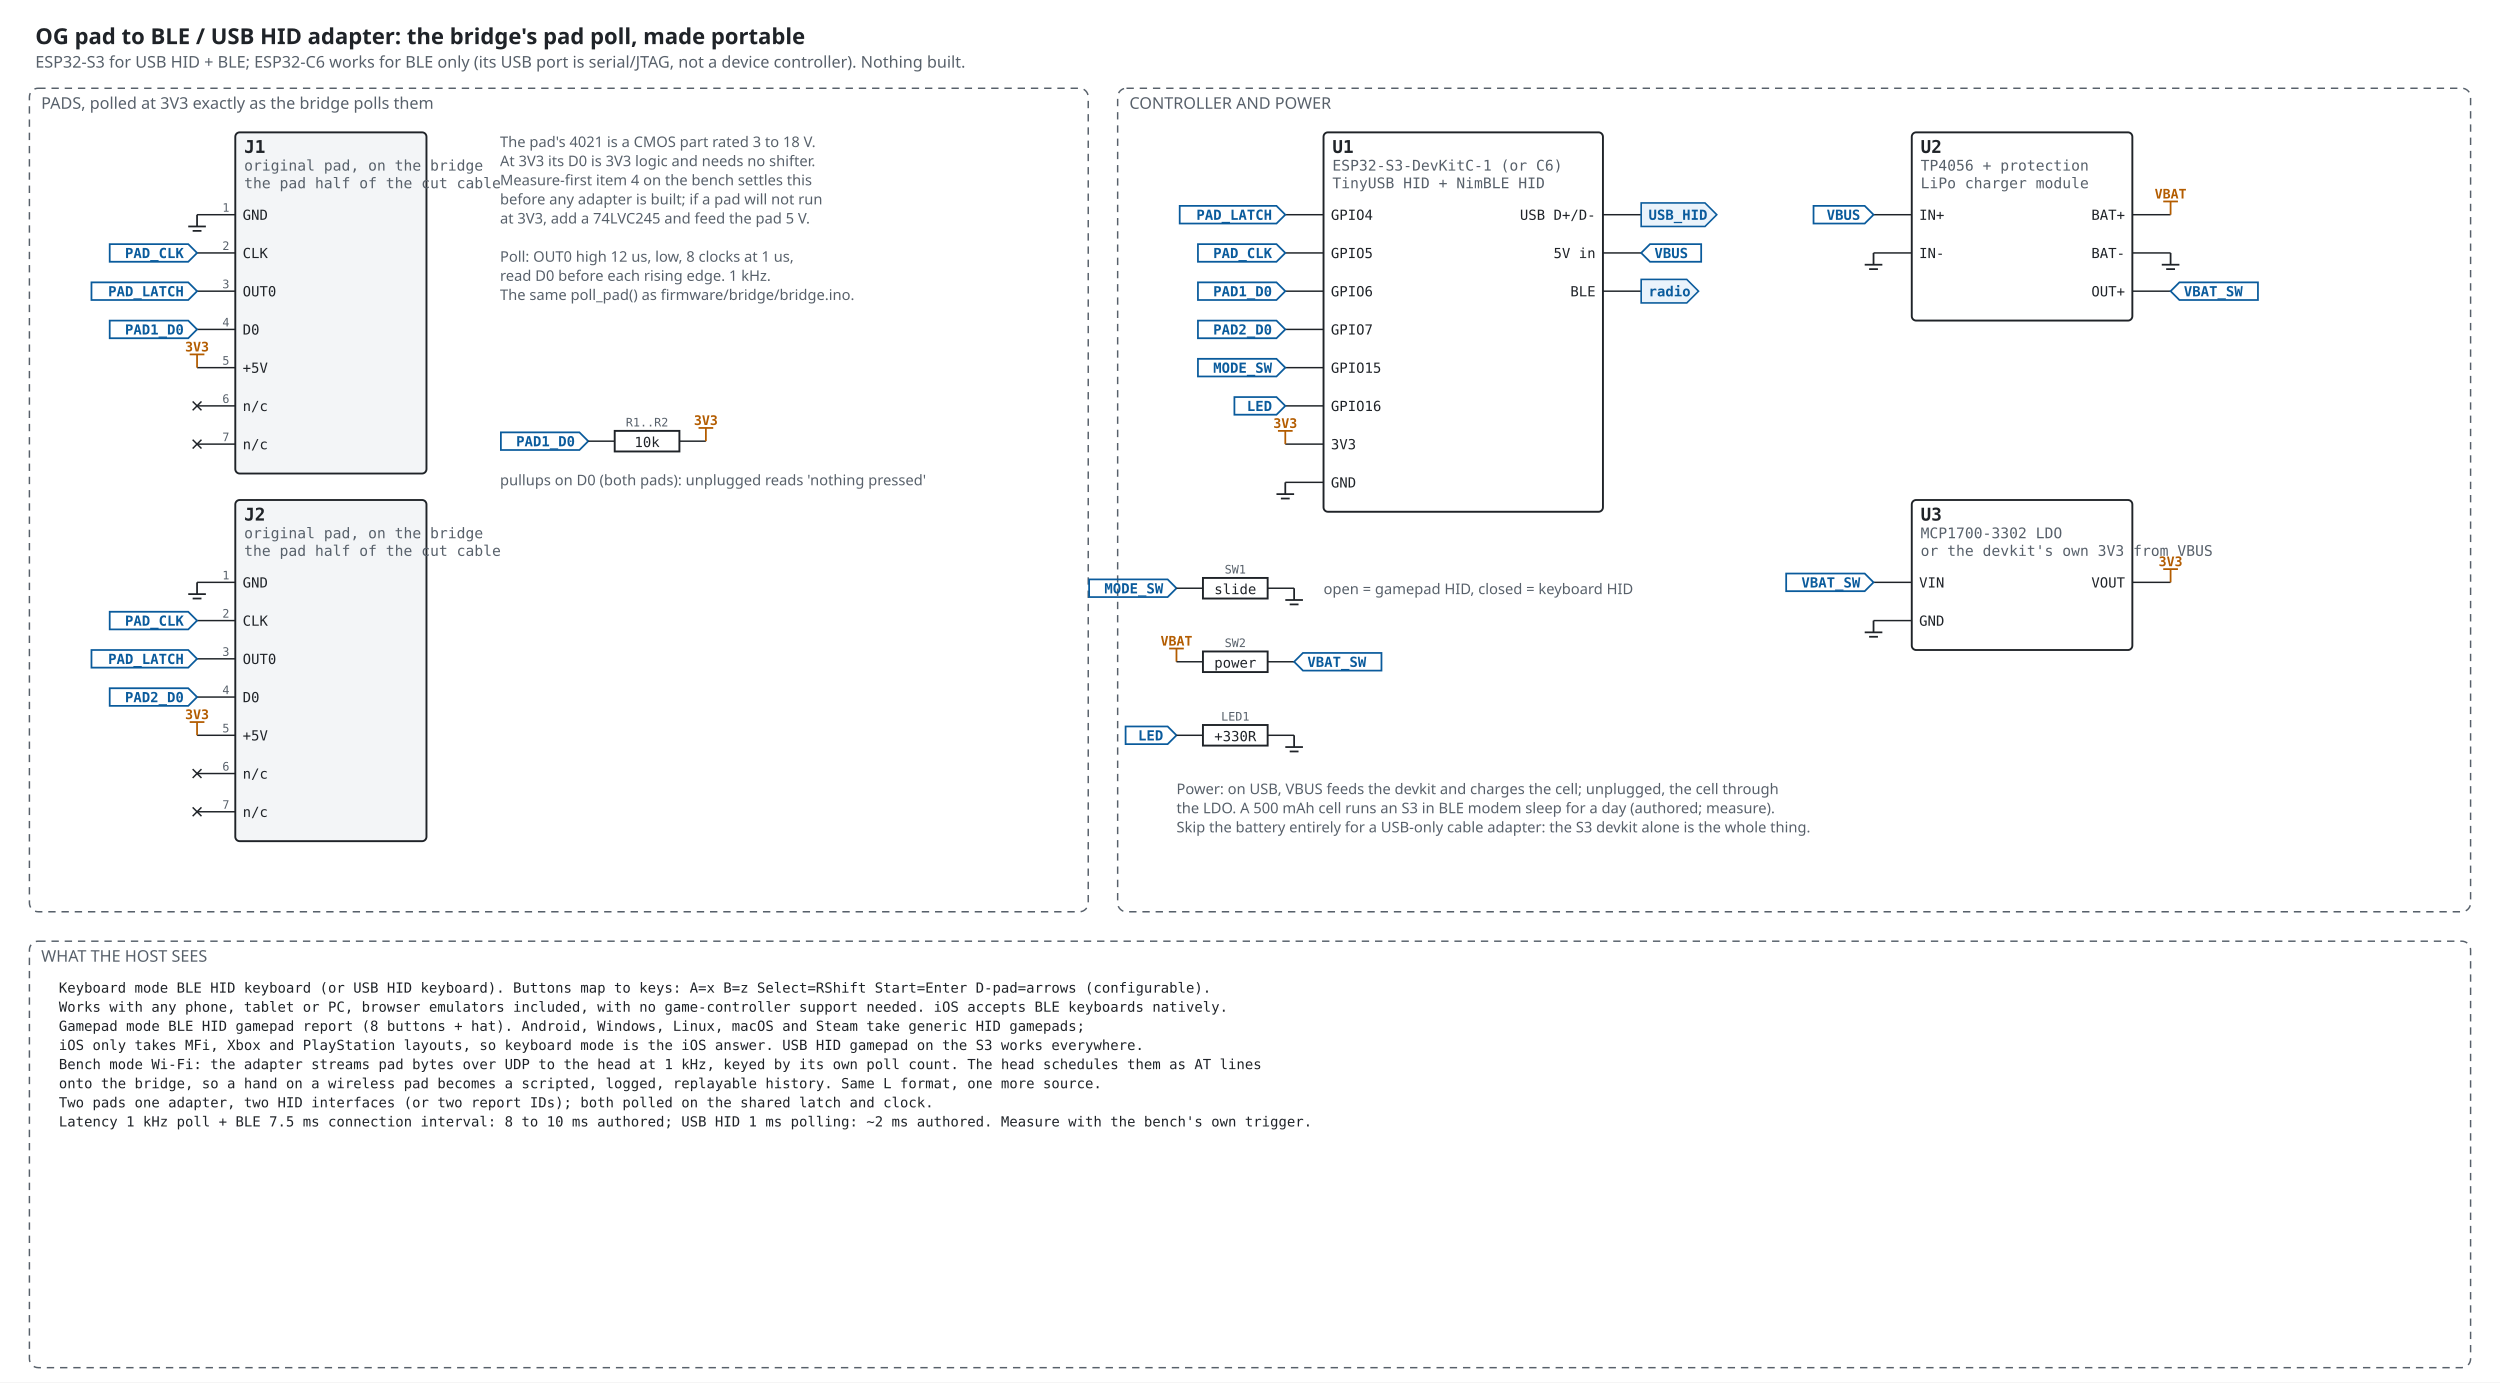
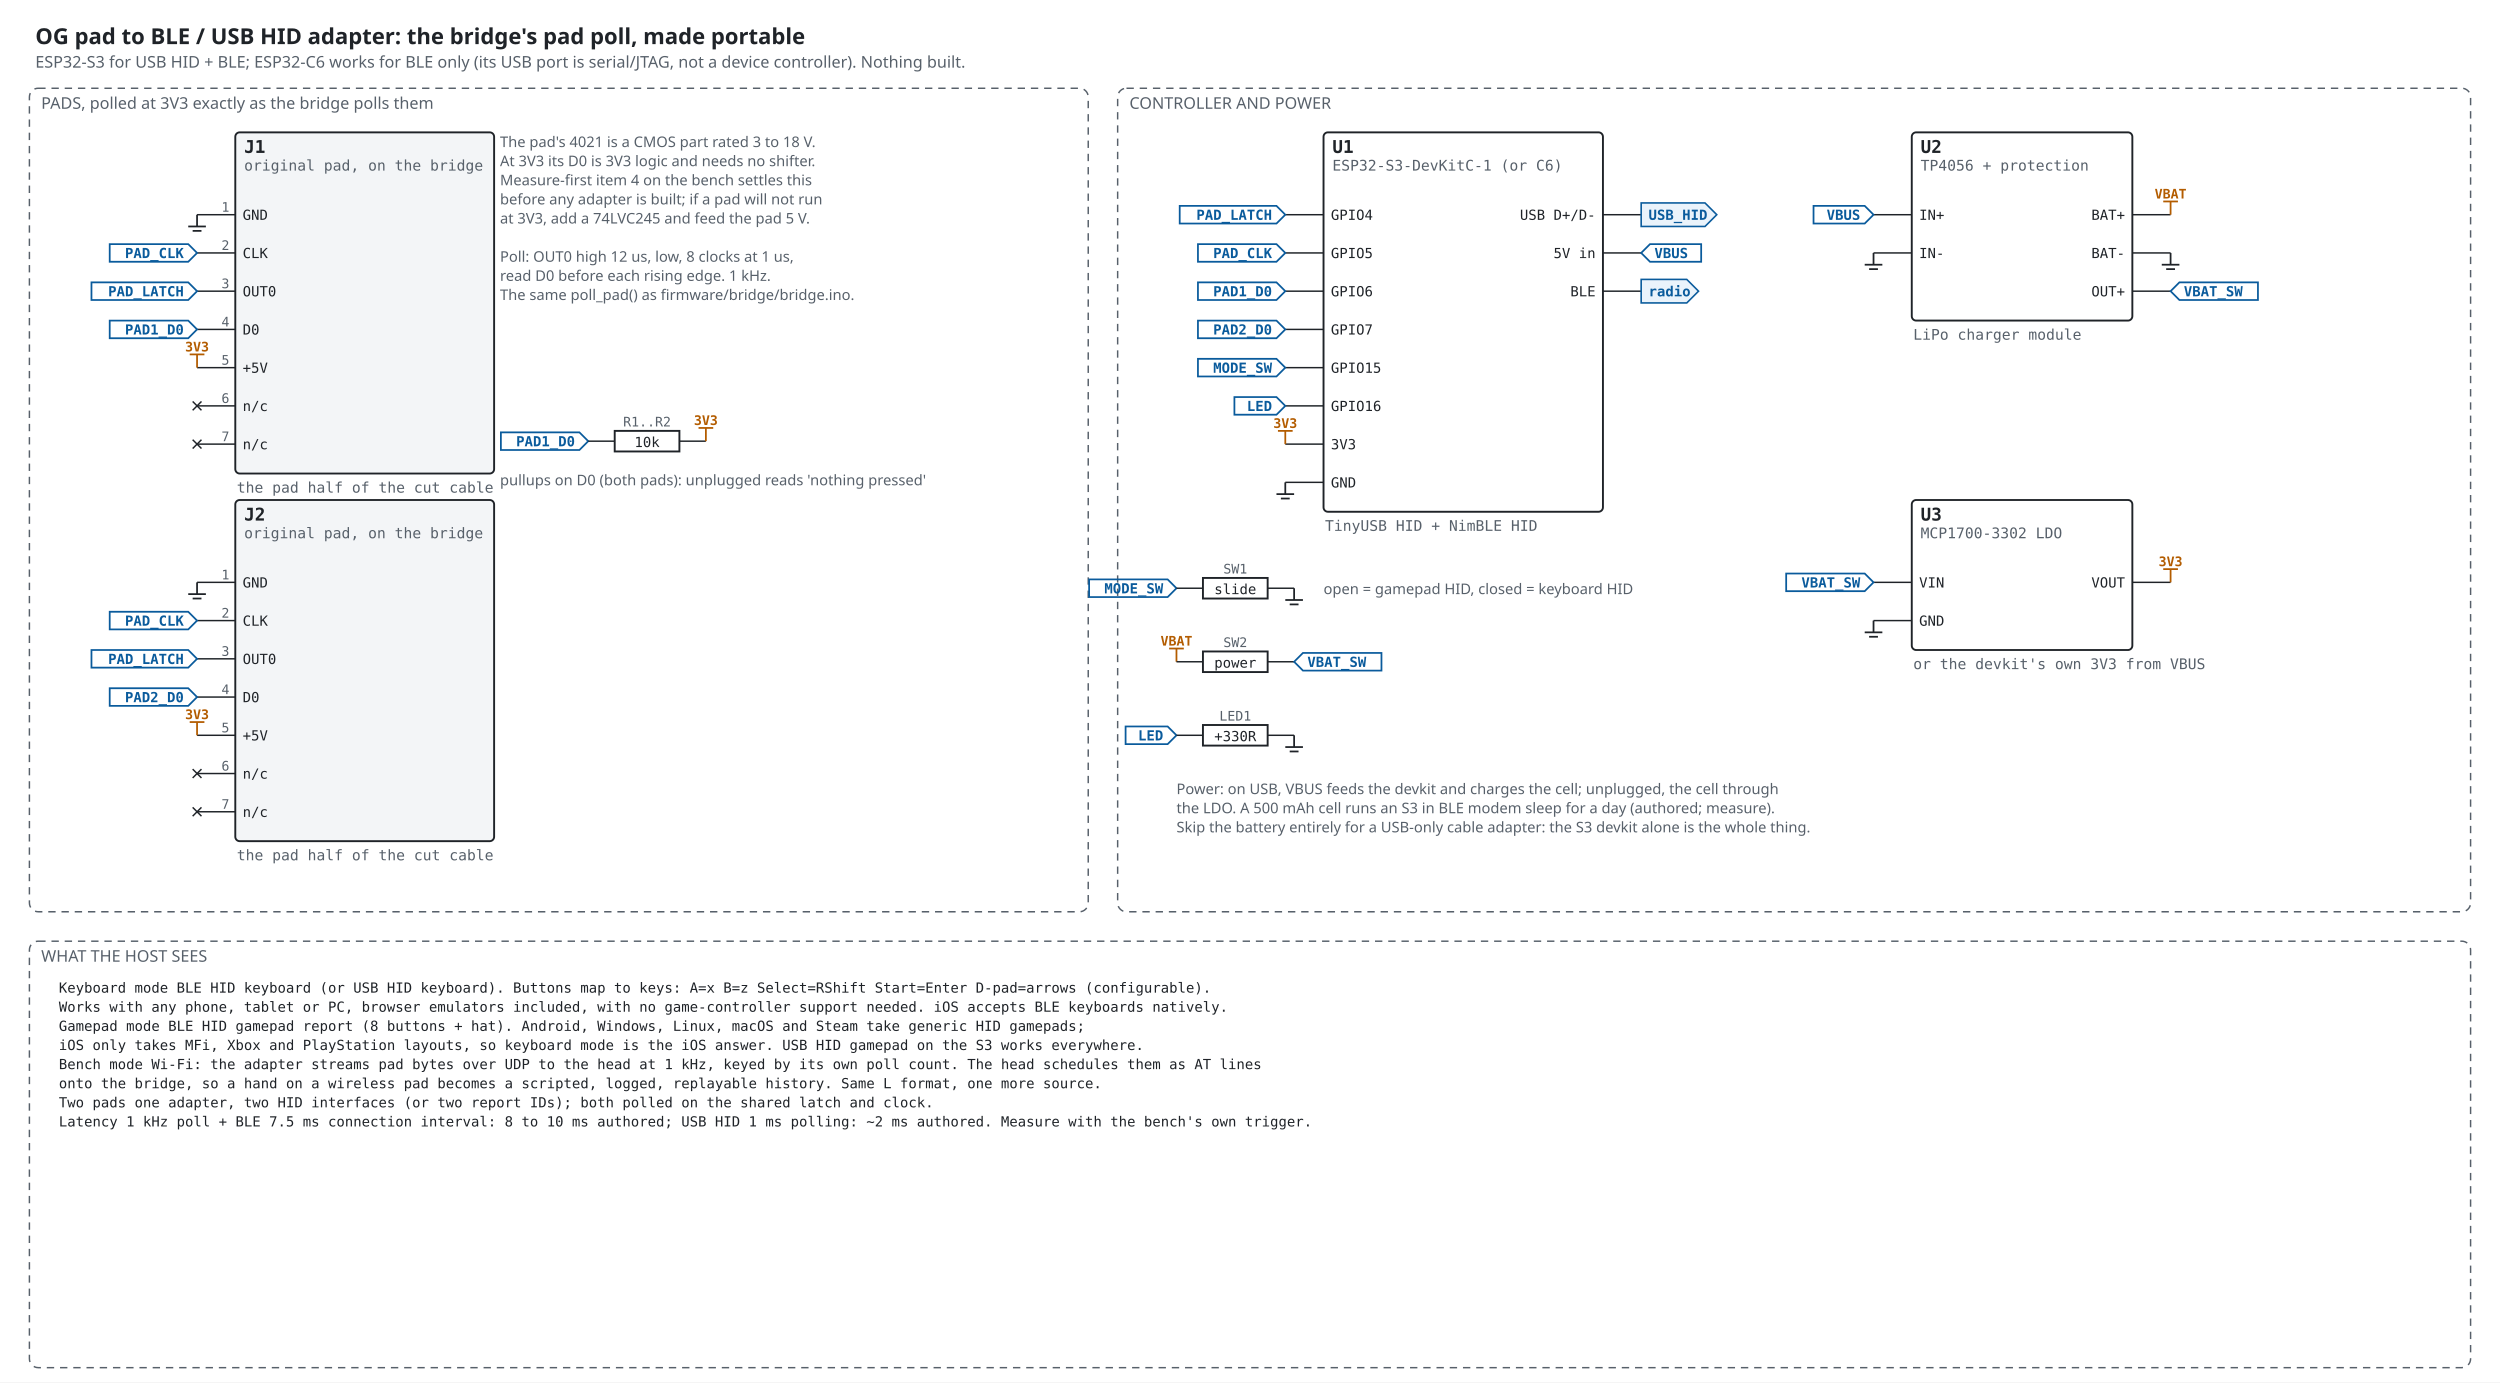
<svg xmlns="http://www.w3.org/2000/svg" viewBox="0 0 1700 940" width="1700" height="940" role="img" aria-label="OG pad to BLE / USB HID adapter: the bridge's pad poll, made portable">
  <style>
    text { font-family: ui-monospace, "SF Mono", Menlo, Consolas, monospace; fill: #1f2328; }
    .title { font-size: 15px; font-weight: 700; font-family: ui-sans-serif, system-ui, sans-serif; }
    .sub { font-size: 11px; fill: #57606a; font-family: ui-sans-serif, system-ui, sans-serif; }
    .ref { font-size: 12px; font-weight: 700; }
    .part { font-size: 10px; fill: #57606a; }
    .pin { font-size: 9.5px; }
-     .pinno { font-size: 8px; fill: #57606a; }
+     .pinno { font-size: 9px; fill: #57606a; }
+     .linkflag { fill: #fdf3e3; stroke: #a35c00; stroke-width: 1.1; }
+     .linkno { font-size: 9px; fill: #a35c00; font-weight: 700; }
    .net { font-size: 9.5px; fill: #0a5b9c; font-weight: 600; }
    .rail5 { font-size: 9px; fill: #b3261e; font-weight: 700; }
    .rail3 { font-size: 9px; fill: #b35c00; font-weight: 700; }
    .gnd { font-size: 9px; fill: #1f2328; font-weight: 700; }
    .note { font-size: 10px; fill: #57606a; font-family: ui-sans-serif, system-ui, sans-serif; }
    .box { fill: #ffffff; stroke: #1f2328; stroke-width: 1.3; }
    .offsheet { fill: #eaf3fb; stroke: #0a5b9c; stroke-width: 1.1; }
    .conn { fill: #f3f5f7; stroke: #1f2328; stroke-width: 1.3; }
    .zone { fill: none; stroke: #57606a; stroke-dasharray: 5 4; stroke-width: 1; }
    .lead { stroke: #1f2328; stroke-width: 1; }
    .wire { stroke: #0a5b9c; stroke-width: 1.2; fill: none; }
    .w5 { stroke: #b3261e; stroke-width: 1.2; fill: none; }
    .w3 { stroke: #b35c00; stroke-width: 1.2; fill: none; }
    .wg { stroke: #1f2328; stroke-width: 1.2; fill: none; }
    .lane { stroke: #1f2328; stroke-width: 1.4; fill: none; }
    .lanelbl { font-size: 11px; font-weight: 700; }
    .win { fill: #b3261e; fill-opacity: 0.10; stroke: none; }
    .safe { fill: #1a7f37; fill-opacity: 0.12; stroke: none; }
    .mark { stroke: #0a5b9c; stroke-width: 1.2; stroke-dasharray: 3 3; }
    .auth { font-size: 9px; fill: #b3261e; font-family: ui-sans-serif, system-ui, sans-serif; font-style: italic; }
  </style>
  <rect x="0" y="0" width="1700" height="940" fill="#ffffff" />
-   <text class="title" x="24" y="30">OG pad to BLE / USB HID adapter: the bridge's pad poll, made portable</text>
-   <text class="sub" x="24" y="46">ESP32-S3 for USB HID + BLE; ESP32-C6 works for BLE only (its USB port is serial/JTAG, not a device controller). Nothing built.</text>
+   <g class="sheet-heading" data-height="60">
+     <text class="title" x="24" y="30">OG pad to BLE / USB HID adapter: the bridge's pad poll, made portable</text>
+     <text class="sub" x="24" y="46">ESP32-S3 for USB HID + BLE; ESP32-C6 works for BLE only (its USB port is serial/JTAG, not a device controller). Nothing built.</text>
+   </g>
  <rect class="zone" x="20" y="60" width="720" height="560" rx="6" />
  <text class="sub" x="28" y="74" text-anchor="start">PADS, polled at 3V3 exactly as the bridge polls them</text>
-   <rect class="conn" x="160" y="90" width="130" height="232" rx="3" />
+   <rect class="conn" x="160" y="90" width="176.0" height="232" rx="3" />
  <text class="ref" x="166" y="104" text-anchor="start">J1</text>
  <text class="part" x="166" y="116" text-anchor="start">original pad, on the bridge</text>
-   <text class="part" x="166" y="128" text-anchor="start">the pad half of the cut cable</text>
+   <text class="part" x="161" y="335" text-anchor="start">the pad half of the cut cable</text>
  <line class="lead" x1="134" y1="146" x2="160" y2="146" />
  <text class="pin" x="165" y="149.5" text-anchor="start">GND</text>
  <text class="pinno" x="156" y="144" text-anchor="end">1</text>
  <line class="wg" x1="134" y1="146" x2="134" y2="154" />
  <line class="wg" x1="128" y1="154" x2="140" y2="154" />
  <line class="wg" x1="131" y1="157" x2="137" y2="157" />
  <line class="lead" x1="134" y1="172" x2="160" y2="172" />
  <text class="pin" x="165" y="175.5" text-anchor="start">CLK</text>
  <text class="pinno" x="156" y="170" text-anchor="end">2</text>
  <path class="wire" d="M134,172 l-6,-6 h-53.4 v12 h53.4 z" />
  <text class="net" x="125" y="175.5" text-anchor="end">PAD_CLK</text>
  <line class="lead" x1="134" y1="198" x2="160" y2="198" />
  <text class="pin" x="165" y="201.5" text-anchor="start">OUT0</text>
  <text class="pinno" x="156" y="196" text-anchor="end">3</text>
  <path class="wire" d="M134,198 l-6,-6 h-65.8 v12 h65.8 z" />
  <text class="net" x="125" y="201.5" text-anchor="end">PAD_LATCH</text>
  <line class="lead" x1="134" y1="224" x2="160" y2="224" />
  <text class="pin" x="165" y="227.5" text-anchor="start">D0</text>
  <text class="pinno" x="156" y="222" text-anchor="end">4</text>
  <path class="wire" d="M134,224 l-6,-6 h-53.4 v12 h53.4 z" />
  <text class="net" x="125" y="227.5" text-anchor="end">PAD1_D0</text>
  <line class="lead" x1="134" y1="250" x2="160" y2="250" />
  <text class="pin" x="165" y="253.5" text-anchor="start">+5V</text>
  <text class="pinno" x="156" y="248" text-anchor="end">5</text>
  <line class="w3" x1="134" y1="250" x2="134" y2="241" />
  <line class="w3" x1="129" y1="241" x2="139" y2="241" />
  <text class="rail3" x="134" y="239" text-anchor="middle">3V3</text>
  <line class="lead" x1="134" y1="276" x2="160" y2="276" />
  <text class="pin" x="165" y="279.5" text-anchor="start">n/c</text>
  <text class="pinno" x="156" y="274" text-anchor="end">6</text>
  <line class="lead" x1="131" y1="273" x2="137" y2="279" />
  <line class="lead" x1="131" y1="279" x2="137" y2="273" />
  <line class="lead" x1="134" y1="302" x2="160" y2="302" />
  <text class="pin" x="165" y="305.5" text-anchor="start">n/c</text>
  <text class="pinno" x="156" y="300" text-anchor="end">7</text>
  <line class="lead" x1="131" y1="299" x2="137" y2="305" />
  <line class="lead" x1="131" y1="305" x2="137" y2="299" />
-   <rect class="conn" x="160" y="340" width="130" height="232" rx="3" />
+   <rect class="conn" x="160" y="340" width="176.0" height="232" rx="3" />
  <text class="ref" x="166" y="354" text-anchor="start">J2</text>
  <text class="part" x="166" y="366" text-anchor="start">original pad, on the bridge</text>
-   <text class="part" x="166" y="378" text-anchor="start">the pad half of the cut cable</text>
+   <text class="part" x="161" y="585" text-anchor="start">the pad half of the cut cable</text>
  <line class="lead" x1="134" y1="396" x2="160" y2="396" />
  <text class="pin" x="165" y="399.5" text-anchor="start">GND</text>
  <text class="pinno" x="156" y="394" text-anchor="end">1</text>
  <line class="wg" x1="134" y1="396" x2="134" y2="404" />
  <line class="wg" x1="128" y1="404" x2="140" y2="404" />
  <line class="wg" x1="131" y1="407" x2="137" y2="407" />
  <line class="lead" x1="134" y1="422" x2="160" y2="422" />
  <text class="pin" x="165" y="425.5" text-anchor="start">CLK</text>
  <text class="pinno" x="156" y="420" text-anchor="end">2</text>
  <path class="wire" d="M134,422 l-6,-6 h-53.4 v12 h53.4 z" />
  <text class="net" x="125" y="425.5" text-anchor="end">PAD_CLK</text>
  <line class="lead" x1="134" y1="448" x2="160" y2="448" />
  <text class="pin" x="165" y="451.5" text-anchor="start">OUT0</text>
  <text class="pinno" x="156" y="446" text-anchor="end">3</text>
  <path class="wire" d="M134,448 l-6,-6 h-65.8 v12 h65.8 z" />
  <text class="net" x="125" y="451.5" text-anchor="end">PAD_LATCH</text>
  <line class="lead" x1="134" y1="474" x2="160" y2="474" />
  <text class="pin" x="165" y="477.5" text-anchor="start">D0</text>
  <text class="pinno" x="156" y="472" text-anchor="end">4</text>
  <path class="wire" d="M134,474 l-6,-6 h-53.4 v12 h53.4 z" />
  <text class="net" x="125" y="477.5" text-anchor="end">PAD2_D0</text>
  <line class="lead" x1="134" y1="500" x2="160" y2="500" />
  <text class="pin" x="165" y="503.5" text-anchor="start">+5V</text>
  <text class="pinno" x="156" y="498" text-anchor="end">5</text>
  <line class="w3" x1="134" y1="500" x2="134" y2="491" />
  <line class="w3" x1="129" y1="491" x2="139" y2="491" />
  <text class="rail3" x="134" y="489" text-anchor="middle">3V3</text>
  <line class="lead" x1="134" y1="526" x2="160" y2="526" />
  <text class="pin" x="165" y="529.5" text-anchor="start">n/c</text>
  <text class="pinno" x="156" y="524" text-anchor="end">6</text>
  <line class="lead" x1="131" y1="523" x2="137" y2="529" />
  <line class="lead" x1="131" y1="529" x2="137" y2="523" />
  <line class="lead" x1="134" y1="552" x2="160" y2="552" />
  <text class="pin" x="165" y="555.5" text-anchor="start">n/c</text>
  <text class="pinno" x="156" y="550" text-anchor="end">7</text>
  <line class="lead" x1="131" y1="549" x2="137" y2="555" />
  <line class="lead" x1="131" y1="555" x2="137" y2="549" />
  <text class="note" x="340" y="100" text-anchor="start">The pad's 4021 is a CMOS part rated 3 to 18 V.</text>
  <text class="note" x="340" y="113" text-anchor="start">At 3V3 its D0 is 3V3 logic and needs no shifter.</text>
  <text class="note" x="340" y="126" text-anchor="start">Measure-first item 4 on the bench settles this</text>
  <text class="note" x="340" y="139" text-anchor="start">before any adapter is built; if a pad will not run</text>
  <text class="note" x="340" y="152" text-anchor="start">at 3V3, add a 74LVC245 and feed the pad 5 V.</text>
  <text class="note" x="340" y="165" text-anchor="start" />
  <text class="note" x="340" y="178" text-anchor="start">Poll: OUT0 high 12 us, low, 8 clocks at 1 us,</text>
  <text class="note" x="340" y="191" text-anchor="start">read D0 before each rising edge. 1 kHz.</text>
  <text class="note" x="340" y="204" text-anchor="start">The same poll_pad() as firmware/bridge/bridge.ino.</text>
  <path class="wire" d="M400,300 l-6,-6 h-53.4 v12 h53.4 z" />
  <text class="net" x="391" y="303.5" text-anchor="end">PAD1_D0</text>
  <line class="lead" x1="400" y1="300" x2="418" y2="300" />
  <rect class="box" x="418" y="293" width="44" height="14" />
  <line class="lead" x1="462" y1="300" x2="480" y2="300" />
  <text class="pinno" x="440" y="290" text-anchor="middle">R1..R2</text>
  <text class="pin" x="440" y="304" text-anchor="middle">10k</text>
  <line class="w3" x1="480" y1="300" x2="480" y2="291" />
  <line class="w3" x1="475" y1="291" x2="485" y2="291" />
  <text class="rail3" x="480" y="289" text-anchor="middle">3V3</text>
  <text class="note" x="340" y="330" text-anchor="start">pullups on D0 (both pads): unplugged reads 'nothing pressed'</text>
  <rect class="zone" x="760" y="60" width="920" height="560" rx="6" />
  <text class="sub" x="768" y="74" text-anchor="start">CONTROLLER AND POWER</text>
  <rect class="box" x="900" y="90" width="190" height="258" rx="3" />
  <text class="ref" x="906" y="104" text-anchor="start">U1</text>
  <text class="part" x="906" y="116" text-anchor="start">ESP32-S3-DevKitC-1 (or C6)</text>
-   <text class="part" x="906" y="128" text-anchor="start">TinyUSB HID + NimBLE HID</text>
+   <text class="part" x="901" y="361" text-anchor="start">TinyUSB HID + NimBLE HID</text>
  <line class="lead" x1="874" y1="146" x2="900" y2="146" />
  <text class="pin" x="905" y="149.5" text-anchor="start">GPIO4</text>
  <path class="wire" d="M874,146 l-6,-6 h-65.8 v12 h65.8 z" />
  <text class="net" x="865" y="149.5" text-anchor="end">PAD_LATCH</text>
  <line class="lead" x1="874" y1="172" x2="900" y2="172" />
  <text class="pin" x="905" y="175.5" text-anchor="start">GPIO5</text>
  <path class="wire" d="M874,172 l-6,-6 h-53.4 v12 h53.4 z" />
  <text class="net" x="865" y="175.5" text-anchor="end">PAD_CLK</text>
  <line class="lead" x1="874" y1="198" x2="900" y2="198" />
  <text class="pin" x="905" y="201.5" text-anchor="start">GPIO6</text>
  <path class="wire" d="M874,198 l-6,-6 h-53.4 v12 h53.4 z" />
  <text class="net" x="865" y="201.5" text-anchor="end">PAD1_D0</text>
  <line class="lead" x1="874" y1="224" x2="900" y2="224" />
  <text class="pin" x="905" y="227.5" text-anchor="start">GPIO7</text>
  <path class="wire" d="M874,224 l-6,-6 h-53.4 v12 h53.4 z" />
  <text class="net" x="865" y="227.5" text-anchor="end">PAD2_D0</text>
  <line class="lead" x1="874" y1="250" x2="900" y2="250" />
  <text class="pin" x="905" y="253.5" text-anchor="start">GPIO15</text>
  <path class="wire" d="M874,250 l-6,-6 h-53.4 v12 h53.4 z" />
  <text class="net" x="865" y="253.5" text-anchor="end">MODE_SW</text>
  <line class="lead" x1="874" y1="276" x2="900" y2="276" />
  <text class="pin" x="905" y="279.5" text-anchor="start">GPIO16</text>
  <path class="wire" d="M874,276 l-6,-6 h-28.6 v12 h28.6 z" />
  <text class="net" x="865" y="279.5" text-anchor="end">LED</text>
  <line class="lead" x1="874" y1="302" x2="900" y2="302" />
  <text class="pin" x="905" y="305.5" text-anchor="start">3V3</text>
  <line class="w3" x1="874" y1="302" x2="874" y2="293" />
  <line class="w3" x1="869" y1="293" x2="879" y2="293" />
  <text class="rail3" x="874" y="291" text-anchor="middle">3V3</text>
  <line class="lead" x1="874" y1="328" x2="900" y2="328" />
  <text class="pin" x="905" y="331.5" text-anchor="start">GND</text>
  <line class="wg" x1="874" y1="328" x2="874" y2="336" />
  <line class="wg" x1="868" y1="336" x2="880" y2="336" />
  <line class="wg" x1="871" y1="339" x2="877" y2="339" />
  <line class="lead" x1="1090" y1="146" x2="1116" y2="146" />
  <text class="pin" x="1085" y="149.5" text-anchor="end">USB D+/D-</text>
  <path class="offsheet" d="M1116 138 L1159.4 138 L1167.4 146 L1159.4 154 L1116 154 Z" />
  <text class="net" x="1121" y="149.5" text-anchor="start">USB_HID</text>
  <line class="lead" x1="1090" y1="172" x2="1116" y2="172" />
  <text class="pin" x="1085" y="175.5" text-anchor="end">5V in</text>
  <path class="wire" d="M1116,172 l6,-6 h34.8 v12 h-34.8 z" />
  <text class="net" x="1125" y="175.5" text-anchor="start">VBUS</text>
  <line class="lead" x1="1090" y1="198" x2="1116" y2="198" />
  <text class="pin" x="1085" y="201.5" text-anchor="end">BLE</text>
  <path class="offsheet" d="M1116 190 L1147.0 190 L1155.0 198 L1147.0 206 L1116 206 Z" />
  <text class="net" x="1121" y="201.5" text-anchor="start">radio</text>
  <rect class="box" x="1300" y="90" width="150" height="128" rx="3" />
  <text class="ref" x="1306" y="104" text-anchor="start">U2</text>
  <text class="part" x="1306" y="116" text-anchor="start">TP4056 + protection</text>
-   <text class="part" x="1306" y="128" text-anchor="start">LiPo charger module</text>
+   <text class="part" x="1301" y="231" text-anchor="start">LiPo charger module</text>
  <line class="lead" x1="1274" y1="146" x2="1300" y2="146" />
  <text class="pin" x="1305" y="149.5" text-anchor="start">IN+</text>
  <path class="wire" d="M1274,146 l-6,-6 h-34.8 v12 h34.8 z" />
  <text class="net" x="1265" y="149.5" text-anchor="end">VBUS</text>
  <line class="lead" x1="1274" y1="172" x2="1300" y2="172" />
  <text class="pin" x="1305" y="175.5" text-anchor="start">IN-</text>
  <line class="wg" x1="1274" y1="172" x2="1274" y2="180" />
  <line class="wg" x1="1268" y1="180" x2="1280" y2="180" />
  <line class="wg" x1="1271" y1="183" x2="1277" y2="183" />
  <line class="lead" x1="1450" y1="146" x2="1476" y2="146" />
  <text class="pin" x="1445" y="149.5" text-anchor="end">BAT+</text>
  <line class="w3" x1="1476" y1="146" x2="1476" y2="137" />
  <line class="w3" x1="1471" y1="137" x2="1481" y2="137" />
  <text class="rail3" x="1476" y="135" text-anchor="middle">VBAT</text>
  <line class="lead" x1="1450" y1="172" x2="1476" y2="172" />
  <text class="pin" x="1445" y="175.5" text-anchor="end">BAT-</text>
  <line class="wg" x1="1476" y1="172" x2="1476" y2="180" />
  <line class="wg" x1="1470" y1="180" x2="1482" y2="180" />
  <line class="wg" x1="1473" y1="183" x2="1479" y2="183" />
  <line class="lead" x1="1450" y1="198" x2="1476" y2="198" />
  <text class="pin" x="1445" y="201.5" text-anchor="end">OUT+</text>
  <path class="wire" d="M1476,198 l6,-6 h53.4 v12 h-53.4 z" />
  <text class="net" x="1485" y="201.5" text-anchor="start">VBAT_SW</text>
  <rect class="box" x="1300" y="340" width="150" height="102" rx="3" />
  <text class="ref" x="1306" y="354" text-anchor="start">U3</text>
  <text class="part" x="1306" y="366" text-anchor="start">MCP1700-3302 LDO</text>
-   <text class="part" x="1306" y="378" text-anchor="start">or the devkit's own 3V3 from VBUS</text>
+   <text class="part" x="1301" y="455" text-anchor="start">or the devkit's own 3V3 from VBUS</text>
  <line class="lead" x1="1274" y1="396" x2="1300" y2="396" />
  <text class="pin" x="1305" y="399.5" text-anchor="start">VIN</text>
  <path class="wire" d="M1274,396 l-6,-6 h-53.4 v12 h53.4 z" />
  <text class="net" x="1265" y="399.5" text-anchor="end">VBAT_SW</text>
  <line class="lead" x1="1274" y1="422" x2="1300" y2="422" />
  <text class="pin" x="1305" y="425.5" text-anchor="start">GND</text>
  <line class="wg" x1="1274" y1="422" x2="1274" y2="430" />
  <line class="wg" x1="1268" y1="430" x2="1280" y2="430" />
  <line class="wg" x1="1271" y1="433" x2="1277" y2="433" />
  <line class="lead" x1="1450" y1="396" x2="1476" y2="396" />
  <text class="pin" x="1445" y="399.5" text-anchor="end">VOUT</text>
  <line class="w3" x1="1476" y1="396" x2="1476" y2="387" />
  <line class="w3" x1="1471" y1="387" x2="1481" y2="387" />
  <text class="rail3" x="1476" y="385" text-anchor="middle">3V3</text>
  <path class="wire" d="M800,400 l-6,-6 h-53.4 v12 h53.4 z" />
  <text class="net" x="791" y="403.5" text-anchor="end">MODE_SW</text>
  <line class="lead" x1="800" y1="400" x2="818" y2="400" />
  <rect class="box" x="818" y="393" width="44" height="14" />
  <line class="lead" x1="862" y1="400" x2="880" y2="400" />
  <text class="pinno" x="840" y="390" text-anchor="middle">SW1</text>
  <text class="pin" x="840" y="404" text-anchor="middle">slide</text>
  <line class="wg" x1="880" y1="400" x2="880" y2="408" />
  <line class="wg" x1="874" y1="408" x2="886" y2="408" />
  <line class="wg" x1="877" y1="411" x2="883" y2="411" />
  <text class="note" x="900" y="404" text-anchor="start">open = gamepad HID, closed = keyboard HID</text>
  <line class="w3" x1="800" y1="450" x2="800" y2="441" />
  <line class="w3" x1="795" y1="441" x2="805" y2="441" />
  <text class="rail3" x="800" y="439" text-anchor="middle">VBAT</text>
  <line class="lead" x1="800" y1="450" x2="818" y2="450" />
  <rect class="box" x="818" y="443" width="44" height="14" />
  <line class="lead" x1="862" y1="450" x2="880" y2="450" />
  <text class="pinno" x="840" y="440" text-anchor="middle">SW2</text>
  <text class="pin" x="840" y="454" text-anchor="middle">power</text>
  <path class="wire" d="M880,450 l6,-6 h53.4 v12 h-53.4 z" />
  <text class="net" x="889" y="453.5" text-anchor="start">VBAT_SW</text>
  <path class="wire" d="M800,500 l-6,-6 h-28.6 v12 h28.6 z" />
  <text class="net" x="791" y="503.5" text-anchor="end">LED</text>
  <line class="lead" x1="800" y1="500" x2="818" y2="500" />
  <rect class="box" x="818" y="493" width="44" height="14" />
  <line class="lead" x1="862" y1="500" x2="880" y2="500" />
  <text class="pinno" x="840" y="490" text-anchor="middle">LED1</text>
  <text class="pin" x="840" y="504" text-anchor="middle">+330R</text>
  <line class="wg" x1="880" y1="500" x2="880" y2="508" />
  <line class="wg" x1="874" y1="508" x2="886" y2="508" />
  <line class="wg" x1="877" y1="511" x2="883" y2="511" />
  <text class="note" x="800" y="540" text-anchor="start">Power: on USB, VBUS feeds the devkit and charges the cell; unplugged, the cell through</text>
  <text class="note" x="800" y="553" text-anchor="start">the LDO. A 500 mAh cell runs an S3 in BLE modem sleep for a day (authored; measure).</text>
  <text class="note" x="800" y="566" text-anchor="start">Skip the battery entirely for a USB-only cable adapter: the S3 devkit alone is the whole thing.</text>
  <rect class="zone" x="20" y="640" width="1660" height="290" rx="6" />
  <text class="sub" x="28" y="654" text-anchor="start">WHAT THE HOST SEES</text>
  <text class="pin" x="40" y="675" text-anchor="start">Keyboard mode   BLE HID keyboard (or USB HID keyboard). Buttons map to keys: A=x B=z Select=RShift Start=Enter D-pad=arrows (configurable).</text>
  <text class="pin" x="40" y="688" text-anchor="start">                Works with any phone, tablet or PC, browser emulators included, with no game-controller support needed. iOS accepts BLE keyboards natively.</text>
  <text class="pin" x="40" y="701" text-anchor="start">Gamepad mode    BLE HID gamepad report (8 buttons + hat). Android, Windows, Linux, macOS and Steam take generic HID gamepads;</text>
  <text class="pin" x="40" y="714" text-anchor="start">                iOS only takes MFi, Xbox and PlayStation layouts, so keyboard mode is the iOS answer. USB HID gamepad on the S3 works everywhere.</text>
  <text class="pin" x="40" y="727" text-anchor="start">Bench mode      Wi-Fi: the adapter streams pad bytes over UDP to the head at 1 kHz, keyed by its own poll count. The head schedules them as AT lines</text>
  <text class="pin" x="40" y="740" text-anchor="start">                onto the bridge, so a hand on a wireless pad becomes a scripted, logged, replayable history. Same L format, one more source.</text>
  <text class="pin" x="40" y="753" text-anchor="start">Two pads        one adapter, two HID interfaces (or two report IDs); both polled on the shared latch and clock.</text>
  <text class="pin" x="40" y="766" text-anchor="start">Latency         1 kHz poll + BLE 7.5 ms connection interval: 8 to 10 ms authored; USB HID 1 ms polling: ~2 ms authored. Measure with the bench's own trigger.</text>
</svg>
